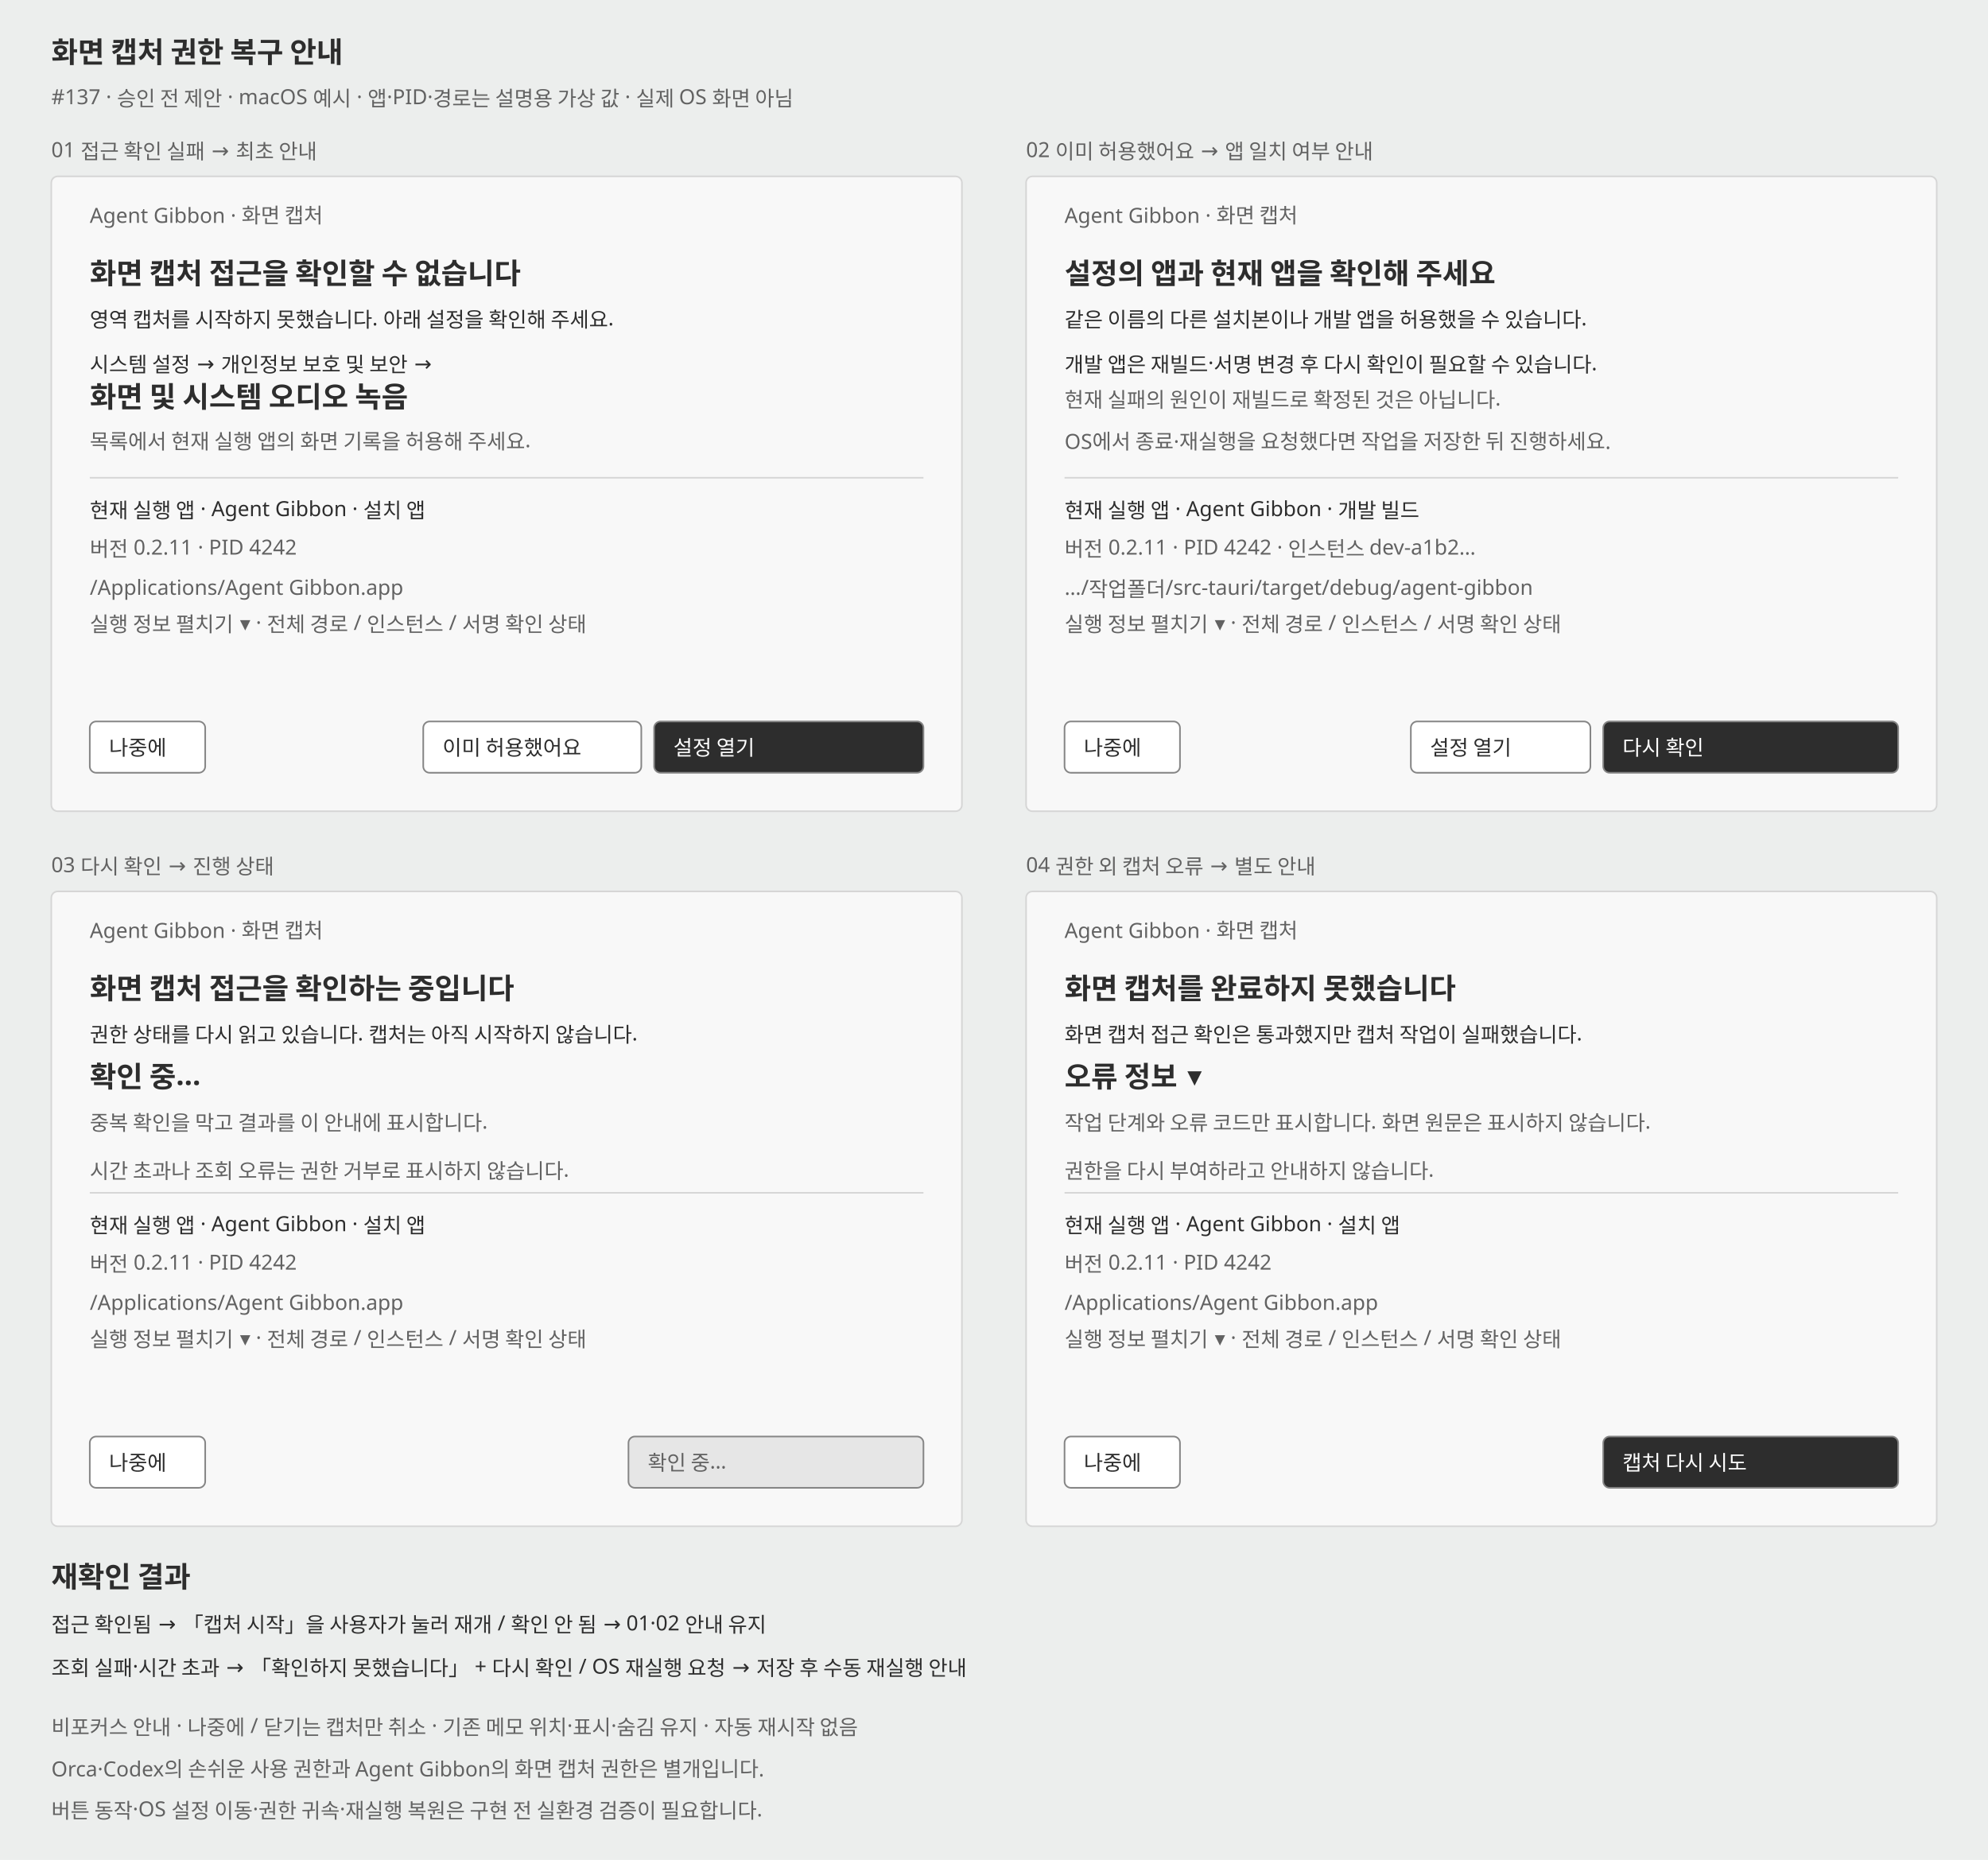
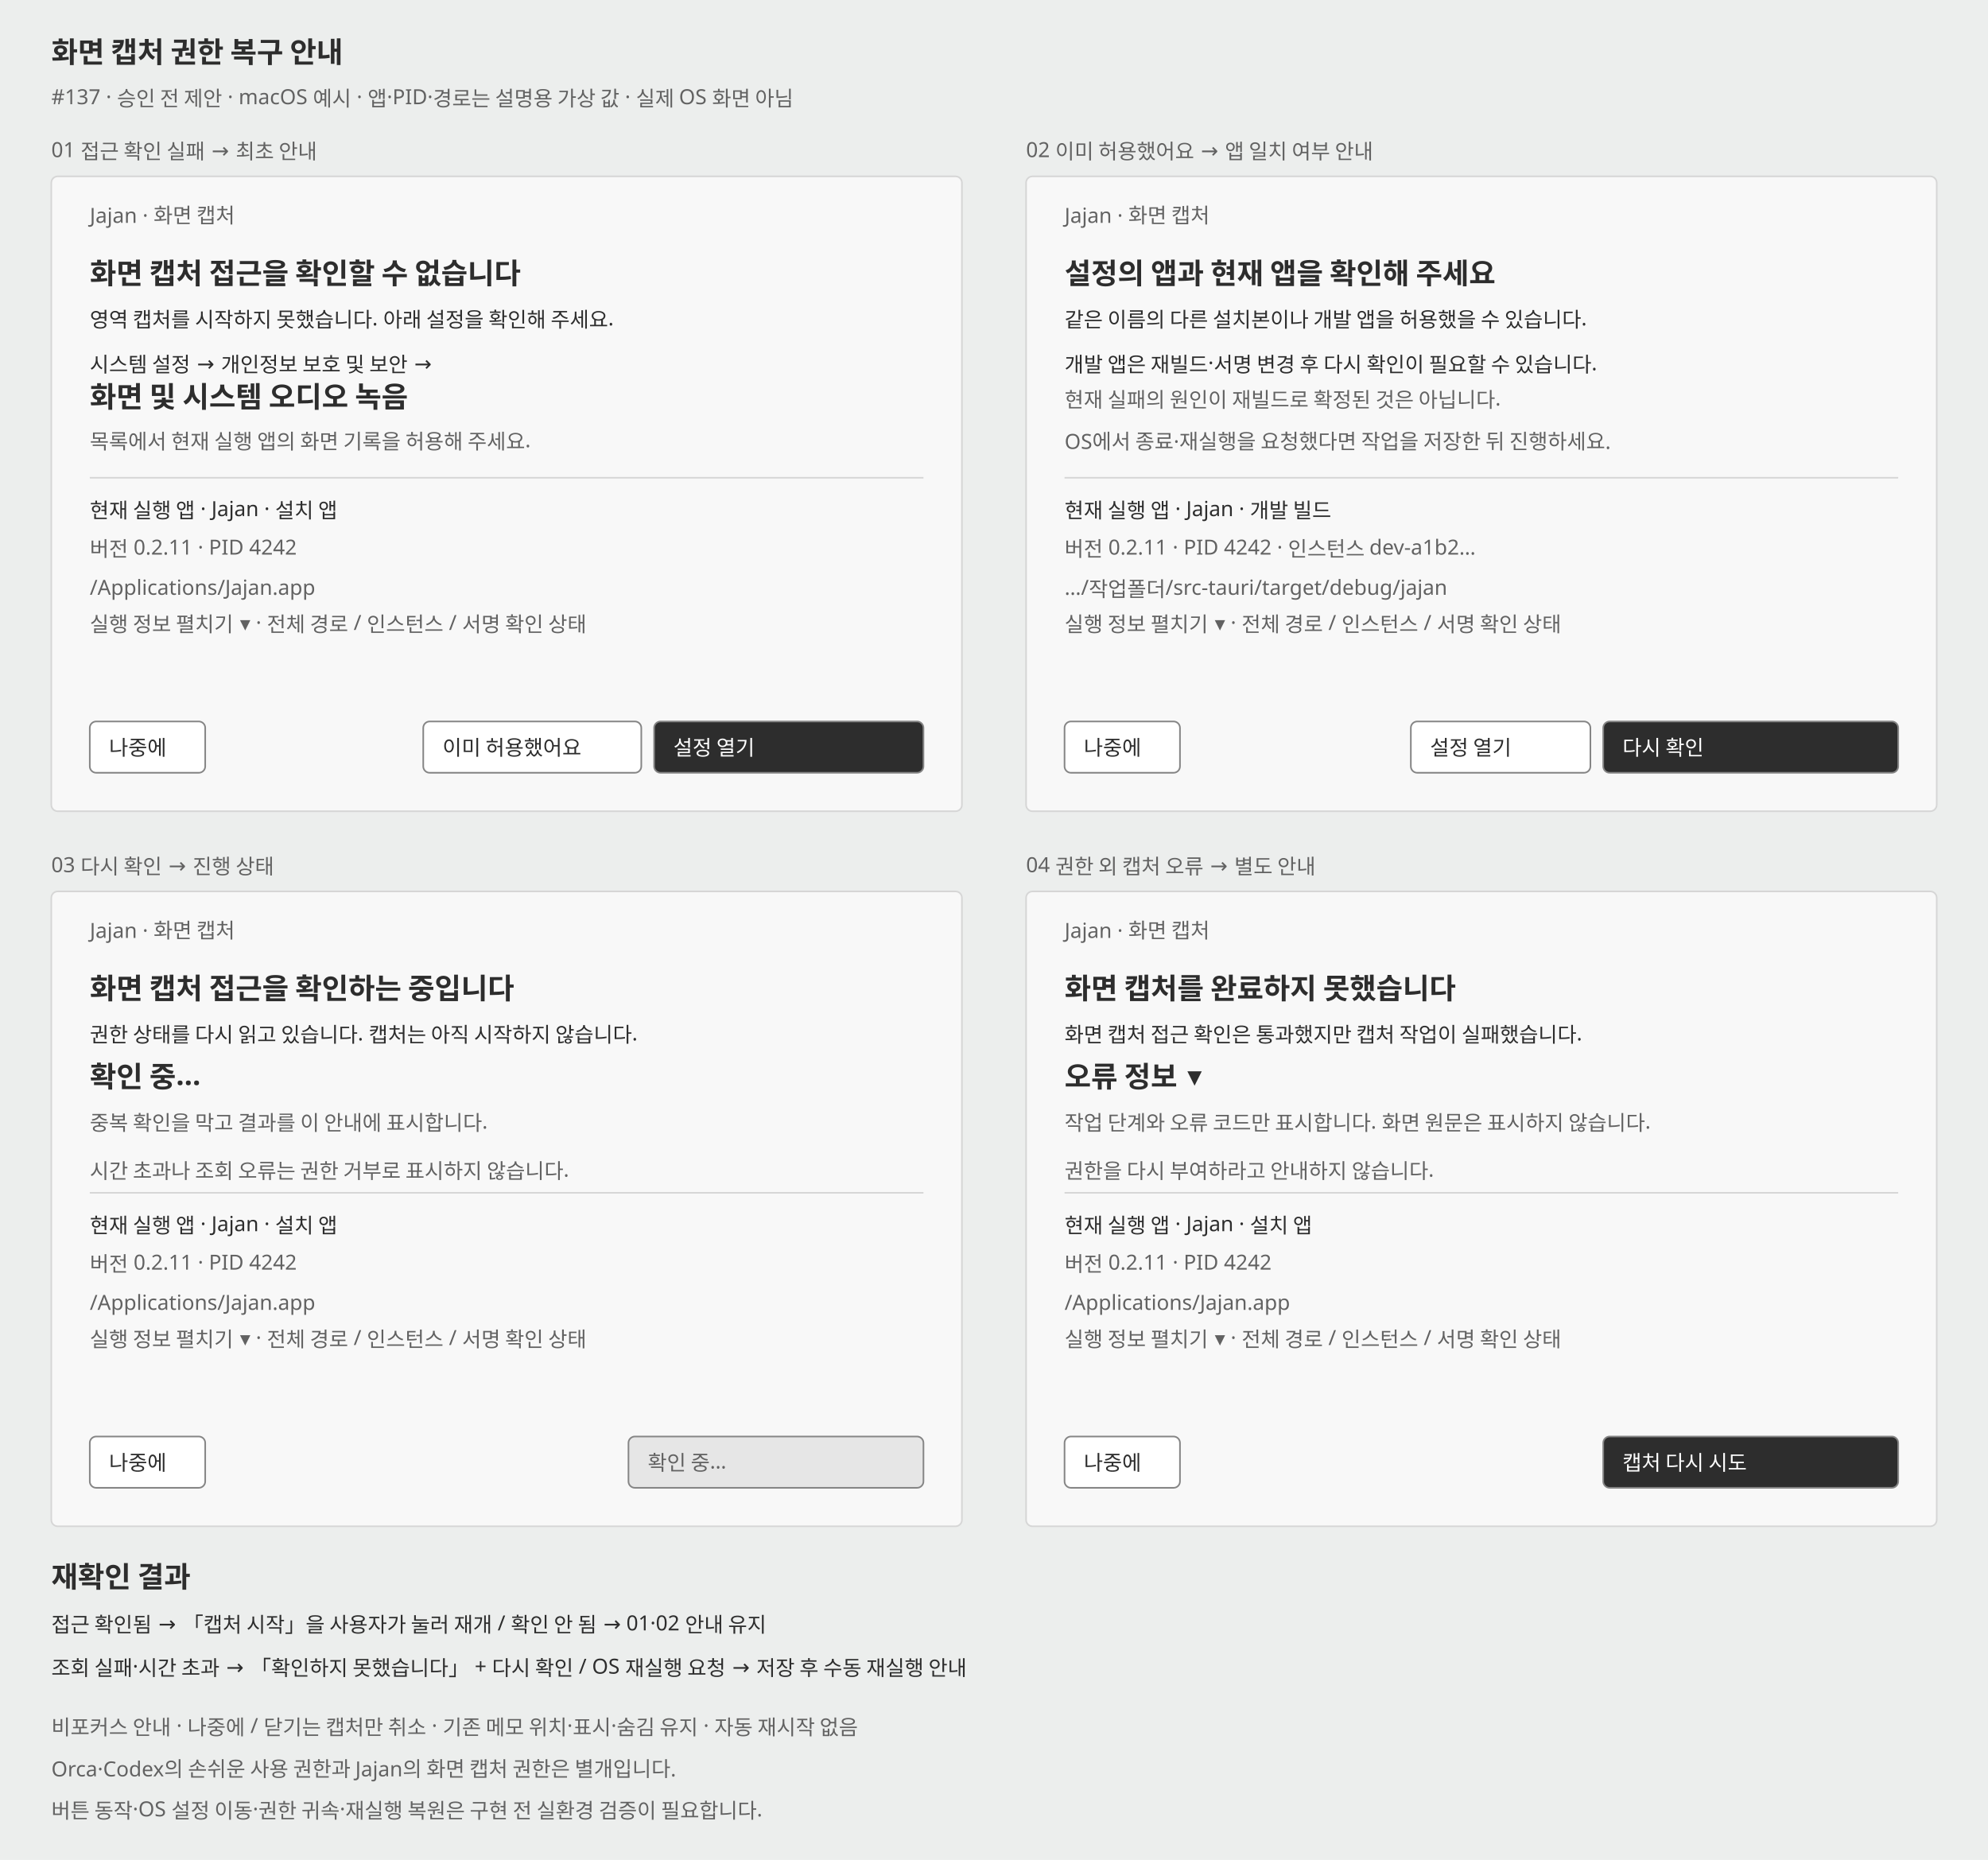
<svg xmlns="http://www.w3.org/2000/svg" width="1240" height="1160" viewBox="0 0 1240 1160">
  <style>text{font-family:"Apple SD Gothic Neo",sans-serif;fill:#2d2d2d;font-size:13px}.muted{fill:#626262}.heading{font-size:18px;font-weight:600}.white{fill:white}</style>
  <rect width="1240" height="1160" fill="#eceeed" />
  <text x="32" y="39" class="heading">화면 캡처 권한 복구 안내</text>
  <text x="32" y="65" class="muted">#137 · 승인 전 제안 · macOS 예시 · 앱·PID·경로는 설명용 가상 값 · 실제 OS 화면 아님</text>
  <text x="32" y="98" class="muted">01  접근 확인 실패 → 최초 안내</text>
  <rect x="32" y="110" width="568" height="396" rx="4" fill="#f8f8f8" stroke="#d6d6d6" />
-   <text x="56" y="139" class="muted">Agent Gibbon · 화면 캡처</text>
+   <text x="56" y="139" class="muted">Jajan · 화면 캡처</text>
  <text x="56" y="177" class="heading">화면 캡처 접근을 확인할 수 없습니다</text>
  <text x="56" y="204" class="">영역 캡처를 시작하지 못했습니다. 아래 설정을 확인해 주세요.</text>
  <text x="56" y="232" class="">시스템 설정 → 개인정보 보호 및 보안 →</text>
  <text x="56" y="254" class="heading">화면 및 시스템 오디오 녹음</text>
  <text x="56" y="280" class="muted">목록에서 현재 실행 앱의 화면 기록을 허용해 주세요.</text>
  <path d="M56 298h520" stroke="#d6d6d6" />
-   <text x="56" y="323" class="">현재 실행 앱  ·  Agent Gibbon  ·  설치 앱</text>
+   <text x="56" y="323" class="">현재 실행 앱  ·  Jajan  ·  설치 앱</text>
  <text x="56" y="347" class="muted">버전 0.2.11  ·  PID 4242</text>
-   <text x="56" y="371" class="muted">/Applications/Agent Gibbon.app</text>
+   <text x="56" y="371" class="muted">/Applications/Jajan.app</text>
  <text x="56" y="394" class="muted">실행 정보 펼치기 ▾  ·  전체 경로 / 인스턴스 / 서명 확인 상태</text>
  <rect x="56" y="450" width="72" height="32" rx="4" fill="#fff" stroke="#858585" />
  <text x="68" y="471" class="">나중에</text>
  <rect x="264" y="450" width="136" height="32" rx="4" fill="#fff" stroke="#858585" />
  <text x="276" y="471" class="">이미 허용했어요</text>
  <rect x="408" y="450" width="168" height="32" rx="4" fill="#2d2d2d" stroke="#858585" />
  <text x="420" y="471" class="white">설정 열기</text>
  <text x="640" y="98" class="muted">02  이미 허용했어요 → 앱 일치 여부 안내</text>
  <rect x="640" y="110" width="568" height="396" rx="4" fill="#f8f8f8" stroke="#d6d6d6" />
-   <text x="664" y="139" class="muted">Agent Gibbon · 화면 캡처</text>
+   <text x="664" y="139" class="muted">Jajan · 화면 캡처</text>
  <text x="664" y="177" class="heading">설정의 앱과 현재 앱을 확인해 주세요</text>
  <text x="664" y="204" class="">같은 이름의 다른 설치본이나 개발 앱을 허용했을 수 있습니다.</text>
  <text x="664" y="232" class="">개발 앱은 재빌드·서명 변경 후 다시 확인이 필요할 수 있습니다.</text>
  <text x="664" y="254" class="muted">현재 실패의 원인이 재빌드로 확정된 것은 아닙니다.</text>
  <text x="664" y="280" class="muted">OS에서 종료·재실행을 요청했다면 작업을 저장한 뒤 진행하세요.</text>
  <path d="M664 298h520" stroke="#d6d6d6" />
-   <text x="664" y="323" class="">현재 실행 앱  ·  Agent Gibbon  ·  개발 빌드</text>
+   <text x="664" y="323" class="">현재 실행 앱  ·  Jajan  ·  개발 빌드</text>
  <text x="664" y="347" class="muted">버전 0.2.11  ·  PID 4242  ·  인스턴스 dev-a1b2…</text>
-   <text x="664" y="371" class="muted">…/작업폴더/src-tauri/target/debug/agent-gibbon</text>
+   <text x="664" y="371" class="muted">…/작업폴더/src-tauri/target/debug/jajan</text>
  <text x="664" y="394" class="muted">실행 정보 펼치기 ▾  ·  전체 경로 / 인스턴스 / 서명 확인 상태</text>
  <rect x="664" y="450" width="72" height="32" rx="4" fill="#fff" stroke="#858585" />
  <text x="676" y="471" class="">나중에</text>
  <rect x="880" y="450" width="112" height="32" rx="4" fill="#fff" stroke="#858585" />
  <text x="892" y="471" class="">설정 열기</text>
  <rect x="1000" y="450" width="184" height="32" rx="4" fill="#2d2d2d" stroke="#858585" />
  <text x="1012" y="471" class="white">다시 확인</text>
  <text x="32" y="544" class="muted">03  다시 확인 → 진행 상태</text>
  <rect x="32" y="556" width="568" height="396" rx="4" fill="#f8f8f8" stroke="#d6d6d6" />
-   <text x="56" y="585" class="muted">Agent Gibbon · 화면 캡처</text>
+   <text x="56" y="585" class="muted">Jajan · 화면 캡처</text>
  <text x="56" y="623" class="heading">화면 캡처 접근을 확인하는 중입니다</text>
  <text x="56" y="650" class="">권한 상태를 다시 읽고 있습니다. 캡처는 아직 시작하지 않습니다.</text>
  <text x="56" y="678" class="heading">확인 중…</text>
  <text x="56" y="705" class="muted">중복 확인을 막고 결과를 이 안내에 표시합니다.</text>
  <text x="56" y="735" class="muted">시간 초과나 조회 오류는 권한 거부로 표시하지 않습니다.</text>
  <path d="M56 744h520" stroke="#d6d6d6" />
-   <text x="56" y="769" class="">현재 실행 앱  ·  Agent Gibbon  ·  설치 앱</text>
+   <text x="56" y="769" class="">현재 실행 앱  ·  Jajan  ·  설치 앱</text>
  <text x="56" y="793" class="muted">버전 0.2.11  ·  PID 4242</text>
-   <text x="56" y="817" class="muted">/Applications/Agent Gibbon.app</text>
+   <text x="56" y="817" class="muted">/Applications/Jajan.app</text>
  <text x="56" y="840" class="muted">실행 정보 펼치기 ▾  ·  전체 경로 / 인스턴스 / 서명 확인 상태</text>
  <rect x="56" y="896" width="72" height="32" rx="4" fill="#fff" stroke="#858585" />
  <text x="68" y="917" class="">나중에</text>
  <rect x="392" y="896" width="184" height="32" rx="4" fill="#e6e6e6" stroke="#858585" />
  <text x="404" y="917" class="muted">확인 중…</text>
  <text x="640" y="544" class="muted">04  권한 외 캡처 오류 → 별도 안내</text>
  <rect x="640" y="556" width="568" height="396" rx="4" fill="#f8f8f8" stroke="#d6d6d6" />
-   <text x="664" y="585" class="muted">Agent Gibbon · 화면 캡처</text>
+   <text x="664" y="585" class="muted">Jajan · 화면 캡처</text>
  <text x="664" y="623" class="heading">화면 캡처를 완료하지 못했습니다</text>
  <text x="664" y="650" class="">화면 캡처 접근 확인은 통과했지만 캡처 작업이 실패했습니다.</text>
  <text x="664" y="678" class="heading">오류 정보  ▾</text>
  <text x="664" y="705" class="muted">작업 단계와 오류 코드만 표시합니다. 화면 원문은 표시하지 않습니다.</text>
  <text x="664" y="735" class="muted">권한을 다시 부여하라고 안내하지 않습니다.</text>
  <path d="M664 744h520" stroke="#d6d6d6" />
-   <text x="664" y="769" class="">현재 실행 앱  ·  Agent Gibbon  ·  설치 앱</text>
+   <text x="664" y="769" class="">현재 실행 앱  ·  Jajan  ·  설치 앱</text>
  <text x="664" y="793" class="muted">버전 0.2.11  ·  PID 4242</text>
-   <text x="664" y="817" class="muted">/Applications/Agent Gibbon.app</text>
+   <text x="664" y="817" class="muted">/Applications/Jajan.app</text>
  <text x="664" y="840" class="muted">실행 정보 펼치기 ▾  ·  전체 경로 / 인스턴스 / 서명 확인 상태</text>
  <rect x="664" y="896" width="72" height="32" rx="4" fill="#fff" stroke="#858585" />
  <text x="676" y="917" class="">나중에</text>
  <rect x="1000" y="896" width="184" height="32" rx="4" fill="#2d2d2d" stroke="#858585" />
  <text x="1012" y="917" class="white">캡처 다시 시도</text>
  <text x="32" y="990" class="heading">재확인 결과</text>
  <text x="32" y="1018" class="">접근 확인됨 → 「캡처 시작」을 사용자가 눌러 재개     /     확인 안 됨 → 01·02 안내 유지</text>
  <text x="32" y="1045" class="">조회 실패·시간 초과 → 「확인하지 못했습니다」 + 다시 확인     /     OS 재실행 요청 → 저장 후 수동 재실행 안내</text>
  <text x="32" y="1082" class="muted">비포커스 안내  ·  나중에 / 닫기는 캡처만 취소  ·  기존 메모 위치·표시·숨김 유지  ·  자동 재시작 없음</text>
-   <text x="32" y="1108" class="muted">Orca·Codex의 손쉬운 사용 권한과 Agent Gibbon의 화면 캡처 권한은 별개입니다.</text>
+   <text x="32" y="1108" class="muted">Orca·Codex의 손쉬운 사용 권한과 Jajan의 화면 캡처 권한은 별개입니다.</text>
  <text x="32" y="1134" class="muted">버튼 동작·OS 설정 이동·권한 귀속·재실행 복원은 구현 전 실환경 검증이 필요합니다.</text>
</svg>
